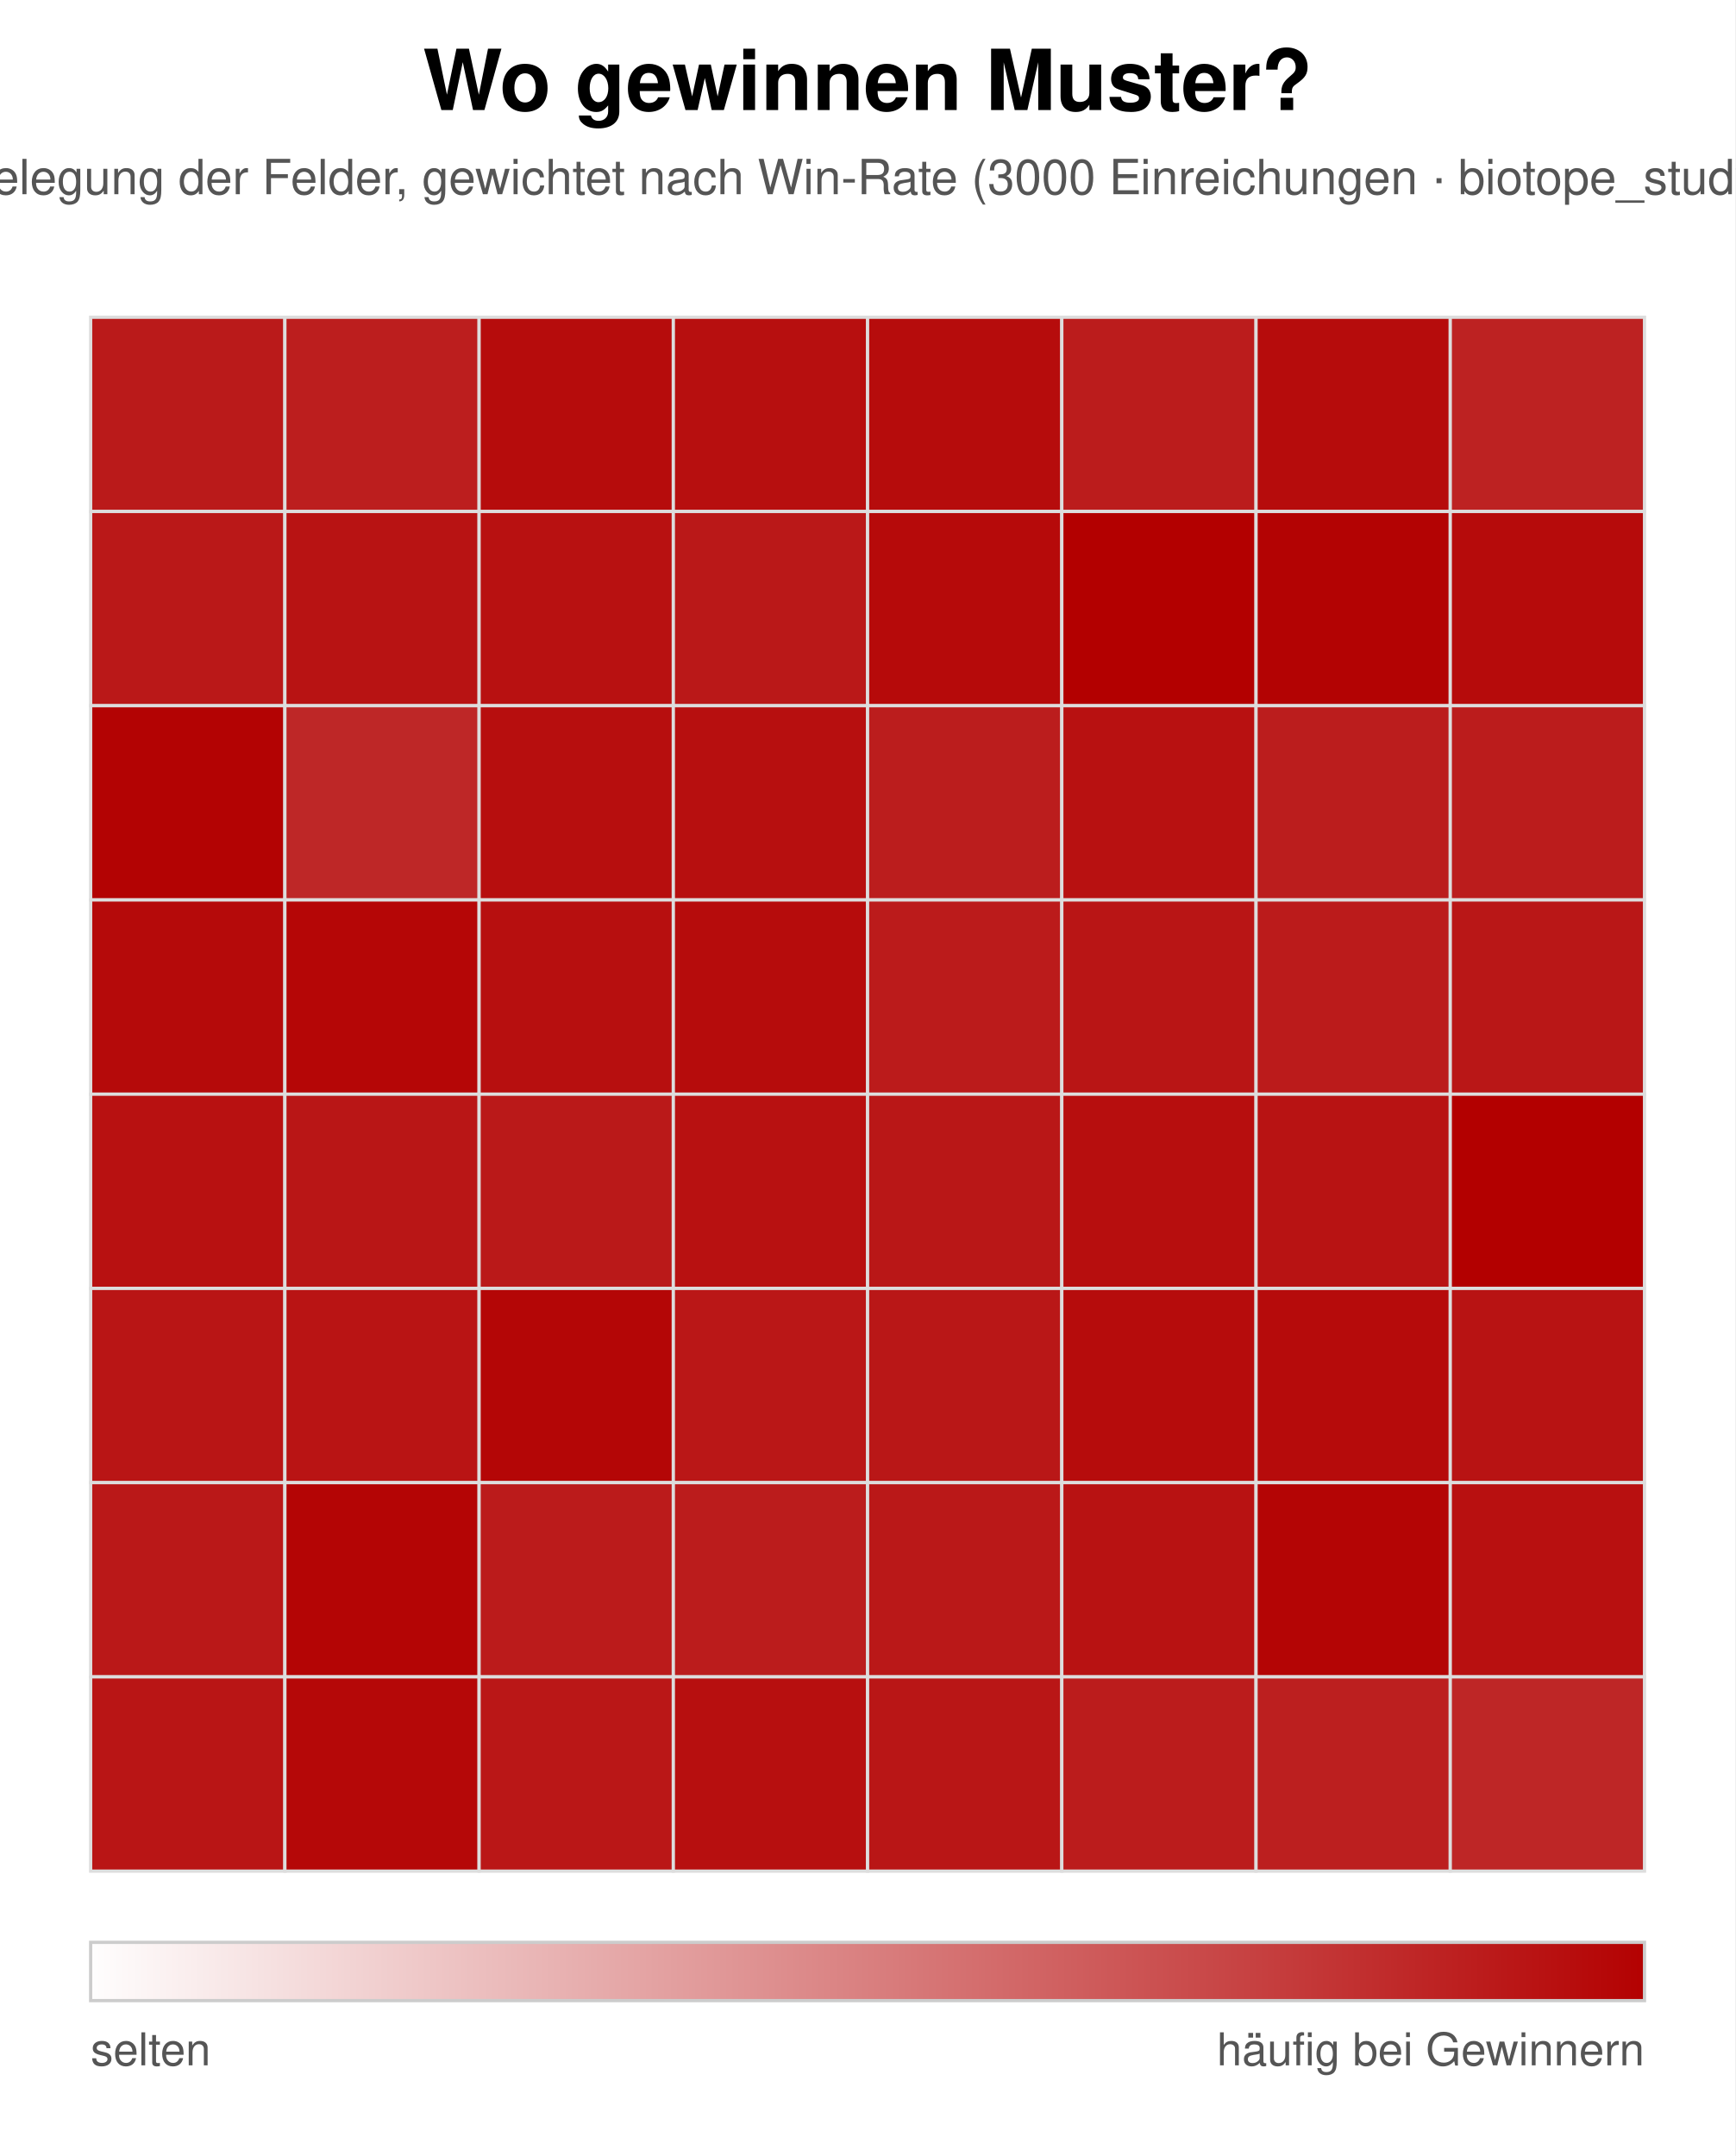
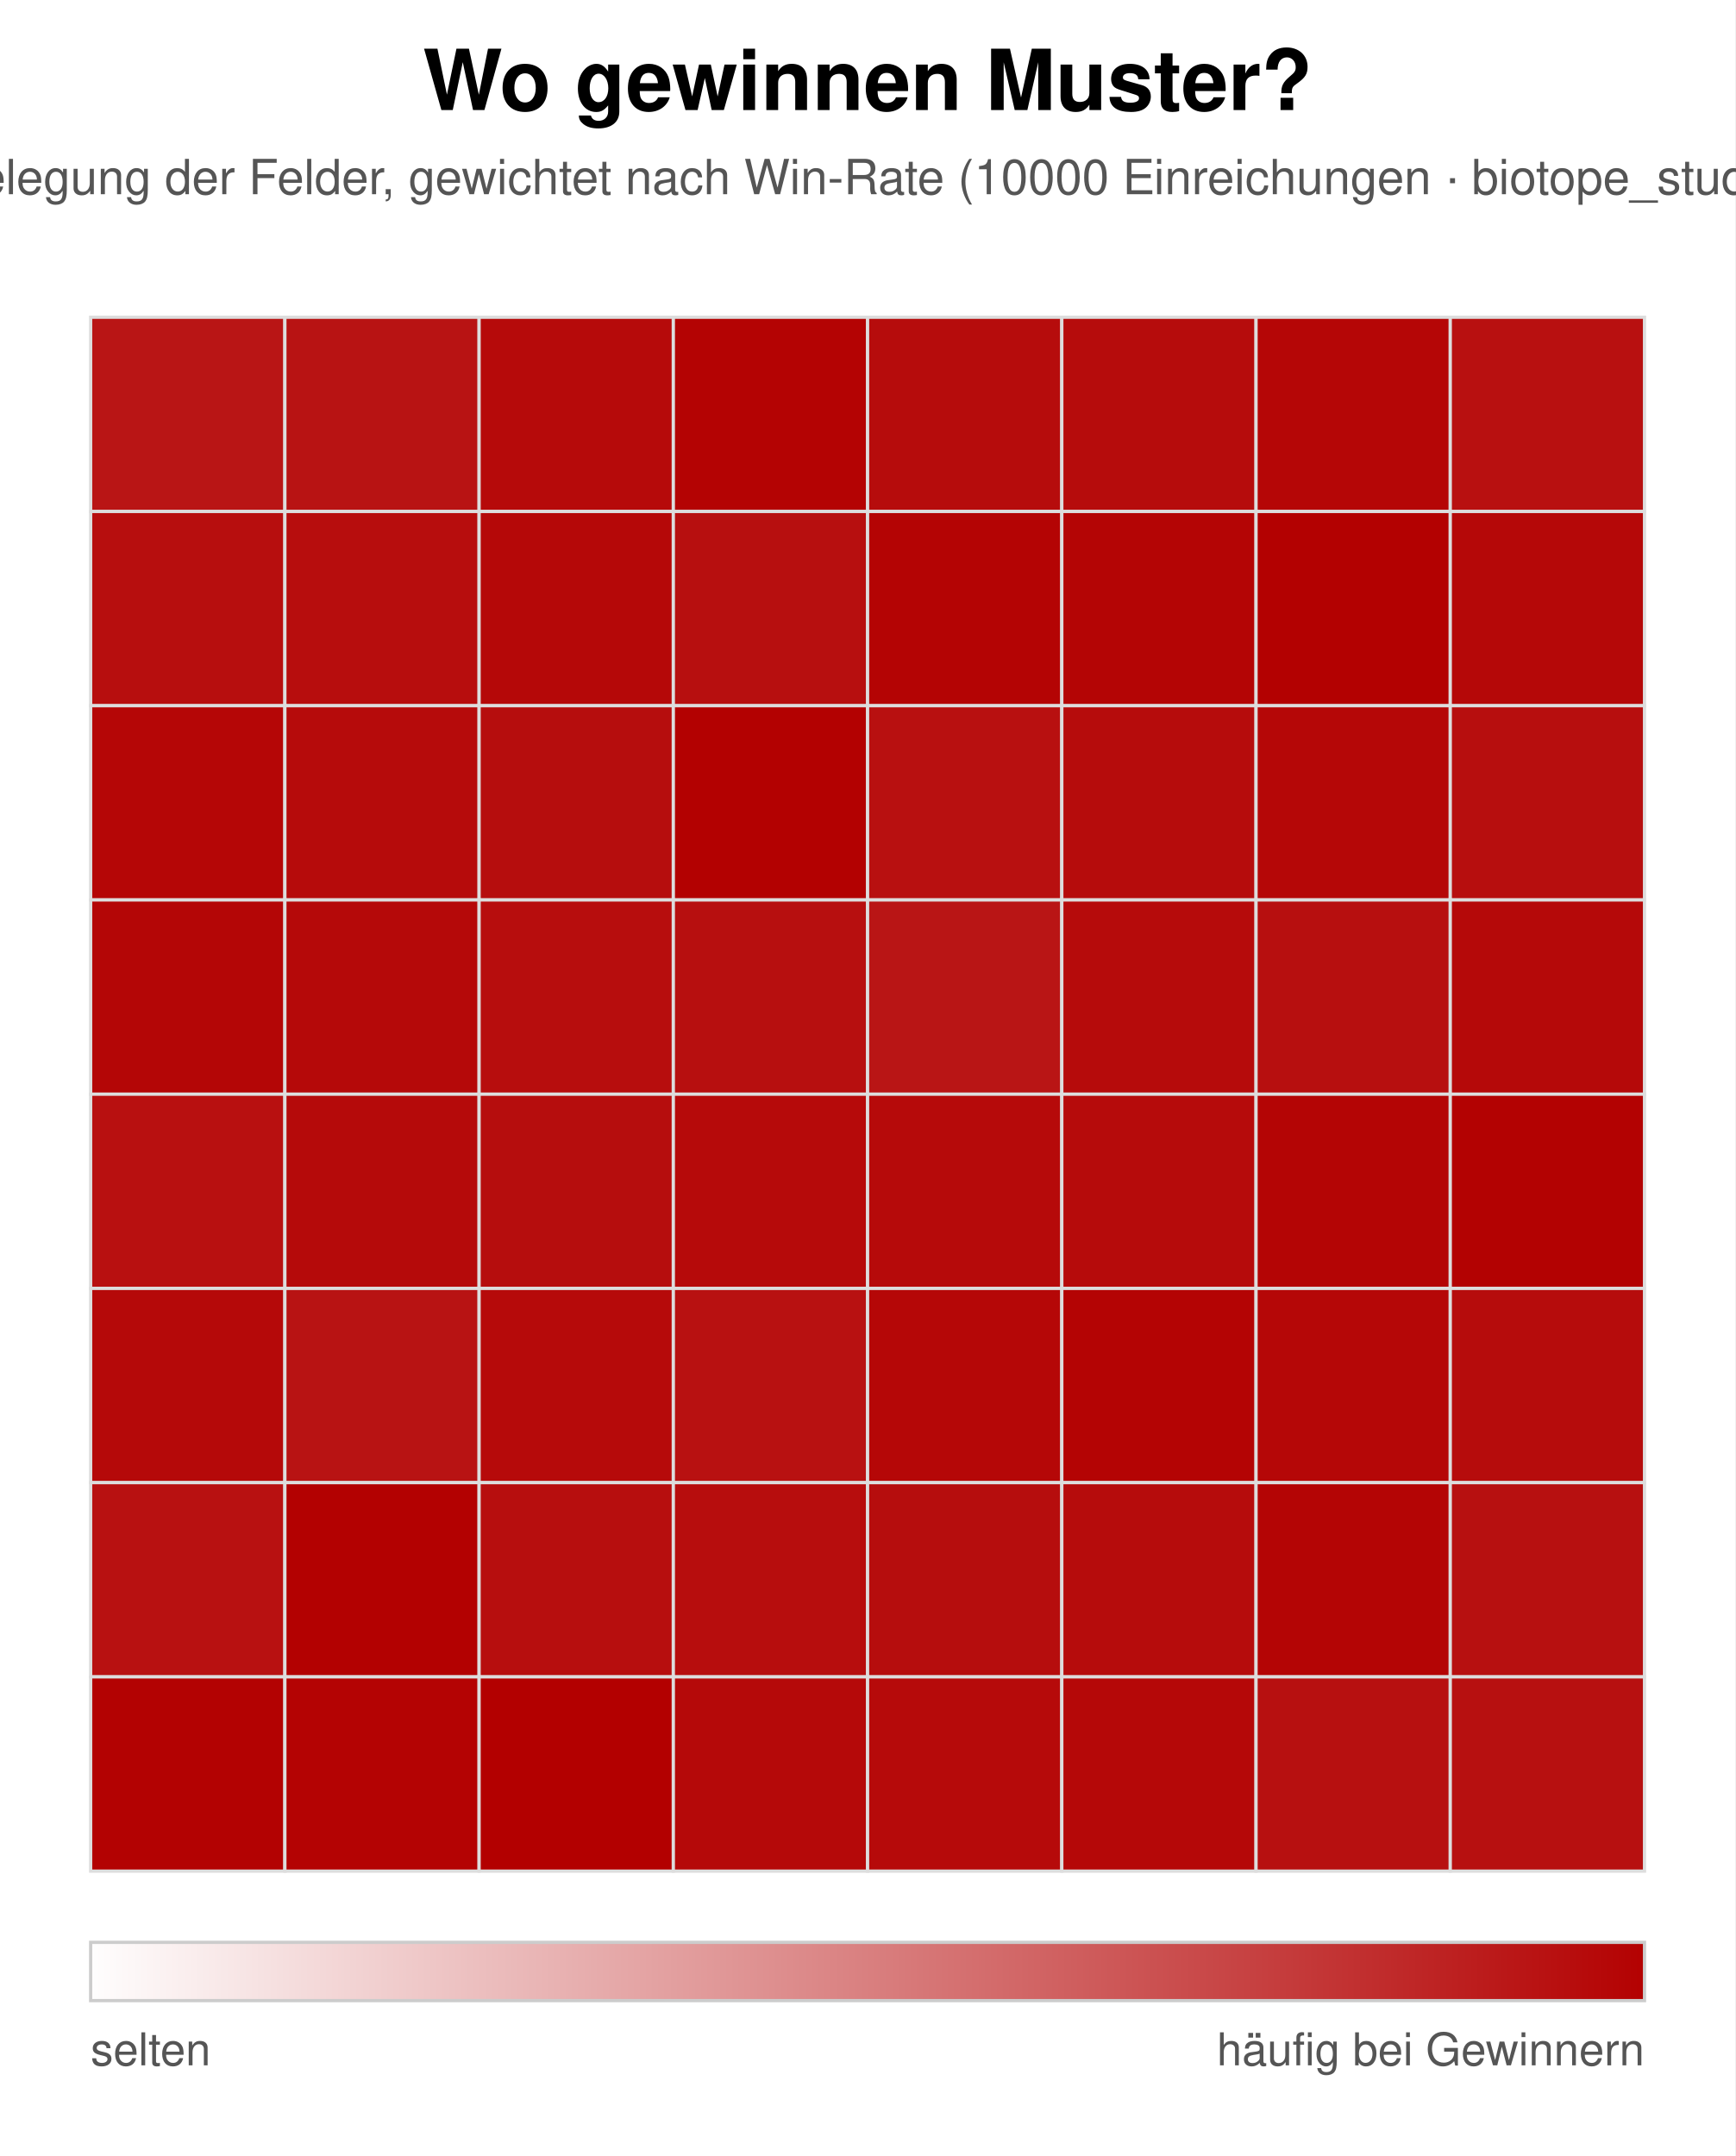
<svg xmlns="http://www.w3.org/2000/svg" width="536" height="666" viewBox="0 0 536 666" font-family="Helvetica,Arial,sans-serif">
  <rect width="536" height="666" fill="white" />
  <text x="268.0" y="34" text-anchor="middle" font-size="26" font-weight="bold">Wo gewinnen Muster?</text>
-   <text x="268.0" y="60" text-anchor="middle" font-size="15" fill="#555">Belegung der Felder, gewichtet nach Win-Rate (3000 Einreichungen · biotope_study)</text>
-   <rect x="28" y="98" width="60" height="60" fill="#ba1a1a" stroke="#ddd" stroke-width="1" />
-   <rect x="88" y="98" width="60" height="60" fill="#bc1e1e" stroke="#ddd" stroke-width="1" />
-   <rect x="148" y="98" width="60" height="60" fill="#b60c0c" stroke="#ddd" stroke-width="1" />
-   <rect x="208" y="98" width="60" height="60" fill="#b70f0f" stroke="#ddd" stroke-width="1" />
+   <text x="268.0" y="60" text-anchor="middle" font-size="15" fill="#555">Belegung der Felder, gewichtet nach Win-Rate (10000 Einreichungen · biotope_study)</text>
+   <rect x="28" y="98" width="60" height="60" fill="#b91515" stroke="#ddd" stroke-width="1" />
+   <rect x="88" y="98" width="60" height="60" fill="#b81313" stroke="#ddd" stroke-width="1" />
+   <rect x="148" y="98" width="60" height="60" fill="#b60a0a" stroke="#ddd" stroke-width="1" />
+   <rect x="208" y="98" width="60" height="60" fill="#b40303" stroke="#ddd" stroke-width="1" />
  <rect x="268" y="98" width="60" height="60" fill="#b60c0c" stroke="#ddd" stroke-width="1" />
-   <rect x="328" y="98" width="60" height="60" fill="#bb1c1c" stroke="#ddd" stroke-width="1" />
-   <rect x="388" y="98" width="60" height="60" fill="#b60c0c" stroke="#ddd" stroke-width="1" />
-   <rect x="448" y="98" width="60" height="60" fill="#bd2222" stroke="#ddd" stroke-width="1" />
-   <rect x="28" y="158" width="60" height="60" fill="#ba1818" stroke="#ddd" stroke-width="1" />
-   <rect x="88" y="158" width="60" height="60" fill="#b81313" stroke="#ddd" stroke-width="1" />
-   <rect x="148" y="158" width="60" height="60" fill="#b81111" stroke="#ddd" stroke-width="1" />
-   <rect x="208" y="158" width="60" height="60" fill="#ba1818" stroke="#ddd" stroke-width="1" />
-   <rect x="268" y="158" width="60" height="60" fill="#b60a0a" stroke="#ddd" stroke-width="1" />
-   <rect x="328" y="158" width="60" height="60" fill="#b30000" stroke="#ddd" stroke-width="1" />
-   <rect x="388" y="158" width="60" height="60" fill="#b30303" stroke="#ddd" stroke-width="1" />
-   <rect x="448" y="158" width="60" height="60" fill="#b60b0b" stroke="#ddd" stroke-width="1" />
-   <rect x="28" y="218" width="60" height="60" fill="#b30303" stroke="#ddd" stroke-width="1" />
-   <rect x="88" y="218" width="60" height="60" fill="#be2727" stroke="#ddd" stroke-width="1" />
-   <rect x="148" y="218" width="60" height="60" fill="#b70e0e" stroke="#ddd" stroke-width="1" />
-   <rect x="208" y="218" width="60" height="60" fill="#b70f0f" stroke="#ddd" stroke-width="1" />
-   <rect x="268" y="218" width="60" height="60" fill="#bb1d1d" stroke="#ddd" stroke-width="1" />
-   <rect x="328" y="218" width="60" height="60" fill="#b81111" stroke="#ddd" stroke-width="1" />
-   <rect x="388" y="218" width="60" height="60" fill="#bb1d1d" stroke="#ddd" stroke-width="1" />
-   <rect x="448" y="218" width="60" height="60" fill="#bb1c1c" stroke="#ddd" stroke-width="1" />
-   <rect x="28" y="278" width="60" height="60" fill="#b50a0a" stroke="#ddd" stroke-width="1" />
-   <rect x="88" y="278" width="60" height="60" fill="#b50606" stroke="#ddd" stroke-width="1" />
-   <rect x="148" y="278" width="60" height="60" fill="#b70f0f" stroke="#ddd" stroke-width="1" />
-   <rect x="208" y="278" width="60" height="60" fill="#b60c0c" stroke="#ddd" stroke-width="1" />
-   <rect x="268" y="278" width="60" height="60" fill="#bb1b1b" stroke="#ddd" stroke-width="1" />
-   <rect x="328" y="278" width="60" height="60" fill="#b91515" stroke="#ddd" stroke-width="1" />
-   <rect x="388" y="278" width="60" height="60" fill="#bb1b1b" stroke="#ddd" stroke-width="1" />
-   <rect x="448" y="278" width="60" height="60" fill="#b91717" stroke="#ddd" stroke-width="1" />
-   <rect x="28" y="338" width="60" height="60" fill="#b81111" stroke="#ddd" stroke-width="1" />
-   <rect x="88" y="338" width="60" height="60" fill="#b91616" stroke="#ddd" stroke-width="1" />
-   <rect x="148" y="338" width="60" height="60" fill="#ba1919" stroke="#ddd" stroke-width="1" />
-   <rect x="208" y="338" width="60" height="60" fill="#b81111" stroke="#ddd" stroke-width="1" />
-   <rect x="268" y="338" width="60" height="60" fill="#b91717" stroke="#ddd" stroke-width="1" />
-   <rect x="328" y="338" width="60" height="60" fill="#b70e0e" stroke="#ddd" stroke-width="1" />
-   <rect x="388" y="338" width="60" height="60" fill="#b81313" stroke="#ddd" stroke-width="1" />
-   <rect x="448" y="338" width="60" height="60" fill="#b30000" stroke="#ddd" stroke-width="1" />
-   <rect x="28" y="398" width="60" height="60" fill="#b91515" stroke="#ddd" stroke-width="1" />
-   <rect x="88" y="398" width="60" height="60" fill="#b91414" stroke="#ddd" stroke-width="1" />
-   <rect x="148" y="398" width="60" height="60" fill="#b40606" stroke="#ddd" stroke-width="1" />
-   <rect x="208" y="398" width="60" height="60" fill="#ba1717" stroke="#ddd" stroke-width="1" />
-   <rect x="268" y="398" width="60" height="60" fill="#b91717" stroke="#ddd" stroke-width="1" />
-   <rect x="328" y="398" width="60" height="60" fill="#b60c0c" stroke="#ddd" stroke-width="1" />
-   <rect x="388" y="398" width="60" height="60" fill="#b60b0b" stroke="#ddd" stroke-width="1" />
-   <rect x="448" y="398" width="60" height="60" fill="#b81313" stroke="#ddd" stroke-width="1" />
-   <rect x="28" y="458" width="60" height="60" fill="#ba1818" stroke="#ddd" stroke-width="1" />
-   <rect x="88" y="458" width="60" height="60" fill="#b40505" stroke="#ddd" stroke-width="1" />
-   <rect x="148" y="458" width="60" height="60" fill="#bb1b1b" stroke="#ddd" stroke-width="1" />
-   <rect x="208" y="458" width="60" height="60" fill="#bb1c1c" stroke="#ddd" stroke-width="1" />
-   <rect x="268" y="458" width="60" height="60" fill="#ba1818" stroke="#ddd" stroke-width="1" />
-   <rect x="328" y="458" width="60" height="60" fill="#b81212" stroke="#ddd" stroke-width="1" />
+   <rect x="328" y="98" width="60" height="60" fill="#b60c0c" stroke="#ddd" stroke-width="1" />
+   <rect x="388" y="98" width="60" height="60" fill="#b50606" stroke="#ddd" stroke-width="1" />
+   <rect x="448" y="98" width="60" height="60" fill="#b81010" stroke="#ddd" stroke-width="1" />
+   <rect x="28" y="158" width="60" height="60" fill="#b70e0e" stroke="#ddd" stroke-width="1" />
+   <rect x="88" y="158" width="60" height="60" fill="#b70d0d" stroke="#ddd" stroke-width="1" />
+   <rect x="148" y="158" width="60" height="60" fill="#b50808" stroke="#ddd" stroke-width="1" />
+   <rect x="208" y="158" width="60" height="60" fill="#b70f0f" stroke="#ddd" stroke-width="1" />
+   <rect x="268" y="158" width="60" height="60" fill="#b40404" stroke="#ddd" stroke-width="1" />
+   <rect x="328" y="158" width="60" height="60" fill="#b40505" stroke="#ddd" stroke-width="1" />
+   <rect x="388" y="158" width="60" height="60" fill="#b30101" stroke="#ddd" stroke-width="1" />
+   <rect x="448" y="158" width="60" height="60" fill="#b50808" stroke="#ddd" stroke-width="1" />
+   <rect x="28" y="218" width="60" height="60" fill="#b50606" stroke="#ddd" stroke-width="1" />
+   <rect x="88" y="218" width="60" height="60" fill="#b60b0b" stroke="#ddd" stroke-width="1" />
+   <rect x="148" y="218" width="60" height="60" fill="#b60d0d" stroke="#ddd" stroke-width="1" />
+   <rect x="208" y="218" width="60" height="60" fill="#b30101" stroke="#ddd" stroke-width="1" />
+   <rect x="268" y="218" width="60" height="60" fill="#b81010" stroke="#ddd" stroke-width="1" />
+   <rect x="328" y="218" width="60" height="60" fill="#b60c0c" stroke="#ddd" stroke-width="1" />
+   <rect x="388" y="218" width="60" height="60" fill="#b50707" stroke="#ddd" stroke-width="1" />
+   <rect x="448" y="218" width="60" height="60" fill="#b70e0e" stroke="#ddd" stroke-width="1" />
+   <rect x="28" y="278" width="60" height="60" fill="#b40606" stroke="#ddd" stroke-width="1" />
+   <rect x="88" y="278" width="60" height="60" fill="#b50909" stroke="#ddd" stroke-width="1" />
+   <rect x="148" y="278" width="60" height="60" fill="#b70d0d" stroke="#ddd" stroke-width="1" />
+   <rect x="208" y="278" width="60" height="60" fill="#b70f0f" stroke="#ddd" stroke-width="1" />
+   <rect x="268" y="278" width="60" height="60" fill="#b91515" stroke="#ddd" stroke-width="1" />
+   <rect x="328" y="278" width="60" height="60" fill="#b60b0b" stroke="#ddd" stroke-width="1" />
+   <rect x="388" y="278" width="60" height="60" fill="#b70f0f" stroke="#ddd" stroke-width="1" />
+   <rect x="448" y="278" width="60" height="60" fill="#b50909" stroke="#ddd" stroke-width="1" />
+   <rect x="28" y="338" width="60" height="60" fill="#b81010" stroke="#ddd" stroke-width="1" />
+   <rect x="88" y="338" width="60" height="60" fill="#b50a0a" stroke="#ddd" stroke-width="1" />
+   <rect x="148" y="338" width="60" height="60" fill="#b60d0d" stroke="#ddd" stroke-width="1" />
+   <rect x="208" y="338" width="60" height="60" fill="#b60a0a" stroke="#ddd" stroke-width="1" />
+   <rect x="268" y="338" width="60" height="60" fill="#b60a0a" stroke="#ddd" stroke-width="1" />
+   <rect x="328" y="338" width="60" height="60" fill="#b60b0b" stroke="#ddd" stroke-width="1" />
+   <rect x="388" y="338" width="60" height="60" fill="#b40505" stroke="#ddd" stroke-width="1" />
+   <rect x="448" y="338" width="60" height="60" fill="#b30202" stroke="#ddd" stroke-width="1" />
+   <rect x="28" y="398" width="60" height="60" fill="#b50909" stroke="#ddd" stroke-width="1" />
+   <rect x="88" y="398" width="60" height="60" fill="#b81313" stroke="#ddd" stroke-width="1" />
+   <rect x="148" y="398" width="60" height="60" fill="#b60a0a" stroke="#ddd" stroke-width="1" />
+   <rect x="208" y="398" width="60" height="60" fill="#b81111" stroke="#ddd" stroke-width="1" />
+   <rect x="268" y="398" width="60" height="60" fill="#b50707" stroke="#ddd" stroke-width="1" />
+   <rect x="328" y="398" width="60" height="60" fill="#b40404" stroke="#ddd" stroke-width="1" />
+   <rect x="388" y="398" width="60" height="60" fill="#b50707" stroke="#ddd" stroke-width="1" />
+   <rect x="448" y="398" width="60" height="60" fill="#b60c0c" stroke="#ddd" stroke-width="1" />
+   <rect x="28" y="458" width="60" height="60" fill="#b81111" stroke="#ddd" stroke-width="1" />
+   <rect x="88" y="458" width="60" height="60" fill="#b30101" stroke="#ddd" stroke-width="1" />
+   <rect x="148" y="458" width="60" height="60" fill="#b70e0e" stroke="#ddd" stroke-width="1" />
+   <rect x="208" y="458" width="60" height="60" fill="#b70d0d" stroke="#ddd" stroke-width="1" />
+   <rect x="268" y="458" width="60" height="60" fill="#b60d0d" stroke="#ddd" stroke-width="1" />
+   <rect x="328" y="458" width="60" height="60" fill="#b60c0c" stroke="#ddd" stroke-width="1" />
  <rect x="388" y="458" width="60" height="60" fill="#b40505" stroke="#ddd" stroke-width="1" />
-   <rect x="448" y="458" width="60" height="60" fill="#b81010" stroke="#ddd" stroke-width="1" />
-   <rect x="28" y="518" width="60" height="60" fill="#b91515" stroke="#ddd" stroke-width="1" />
-   <rect x="88" y="518" width="60" height="60" fill="#b50808" stroke="#ddd" stroke-width="1" />
-   <rect x="148" y="518" width="60" height="60" fill="#ba1717" stroke="#ddd" stroke-width="1" />
-   <rect x="208" y="518" width="60" height="60" fill="#b70f0f" stroke="#ddd" stroke-width="1" />
-   <rect x="268" y="518" width="60" height="60" fill="#b91616" stroke="#ddd" stroke-width="1" />
-   <rect x="328" y="518" width="60" height="60" fill="#bb1c1c" stroke="#ddd" stroke-width="1" />
-   <rect x="388" y="518" width="60" height="60" fill="#bc1f1f" stroke="#ddd" stroke-width="1" />
-   <rect x="448" y="518" width="60" height="60" fill="#be2626" stroke="#ddd" stroke-width="1" />
+   <rect x="448" y="458" width="60" height="60" fill="#b71010" stroke="#ddd" stroke-width="1" />
+   <rect x="28" y="518" width="60" height="60" fill="#b30202" stroke="#ddd" stroke-width="1" />
+   <rect x="88" y="518" width="60" height="60" fill="#b40303" stroke="#ddd" stroke-width="1" />
+   <rect x="148" y="518" width="60" height="60" fill="#b30000" stroke="#ddd" stroke-width="1" />
+   <rect x="208" y="518" width="60" height="60" fill="#b50909" stroke="#ddd" stroke-width="1" />
+   <rect x="268" y="518" width="60" height="60" fill="#b60a0a" stroke="#ddd" stroke-width="1" />
+   <rect x="328" y="518" width="60" height="60" fill="#b50808" stroke="#ddd" stroke-width="1" />
+   <rect x="388" y="518" width="60" height="60" fill="#b71010" stroke="#ddd" stroke-width="1" />
+   <rect x="448" y="518" width="60" height="60" fill="#b71010" stroke="#ddd" stroke-width="1" />
  <defs>
    <linearGradient id="g" x1="0" x2="1">
      <stop offset="0" stop-color="#ffffff" />
      <stop offset="1" stop-color="#b30000" />
    </linearGradient>
  </defs>
  <rect x="28" y="600" width="480" height="18" fill="url(#g)" stroke="#ccc" />
  <text x="28" y="638" font-size="14" fill="#555">selten</text>
  <text x="508" y="638" text-anchor="end" font-size="14" fill="#555">häufig bei Gewinnern</text>
</svg>
